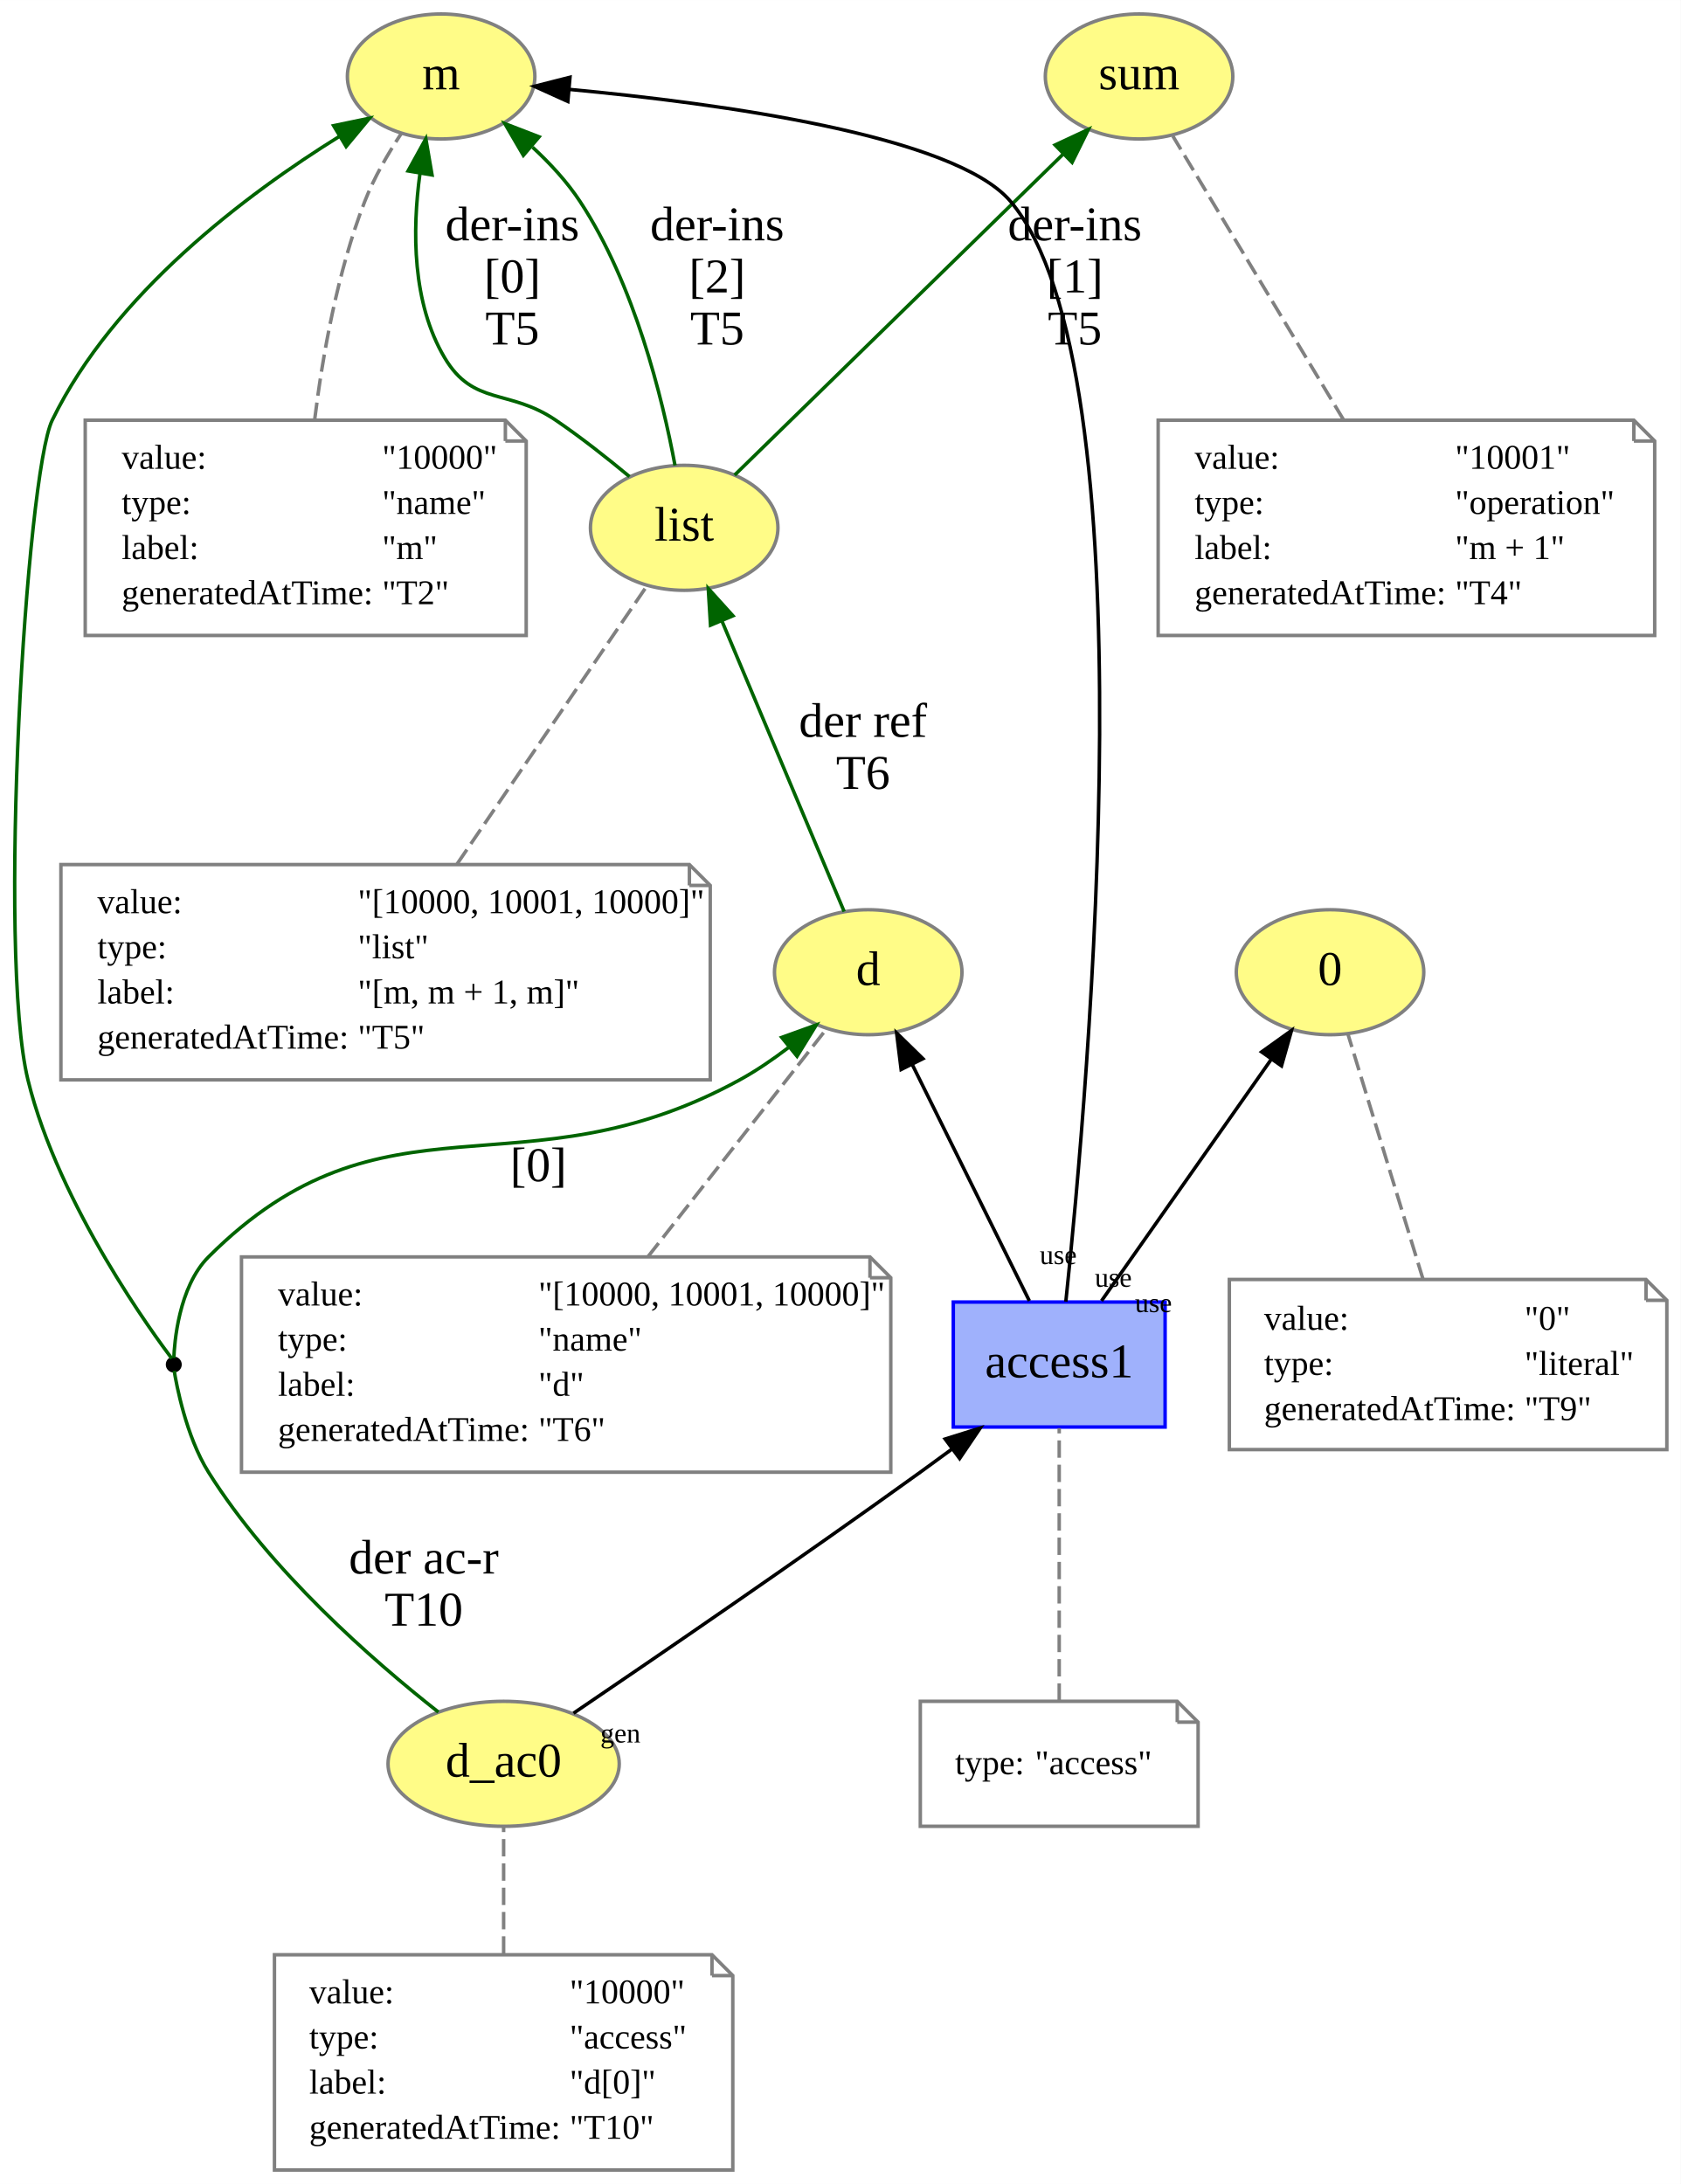
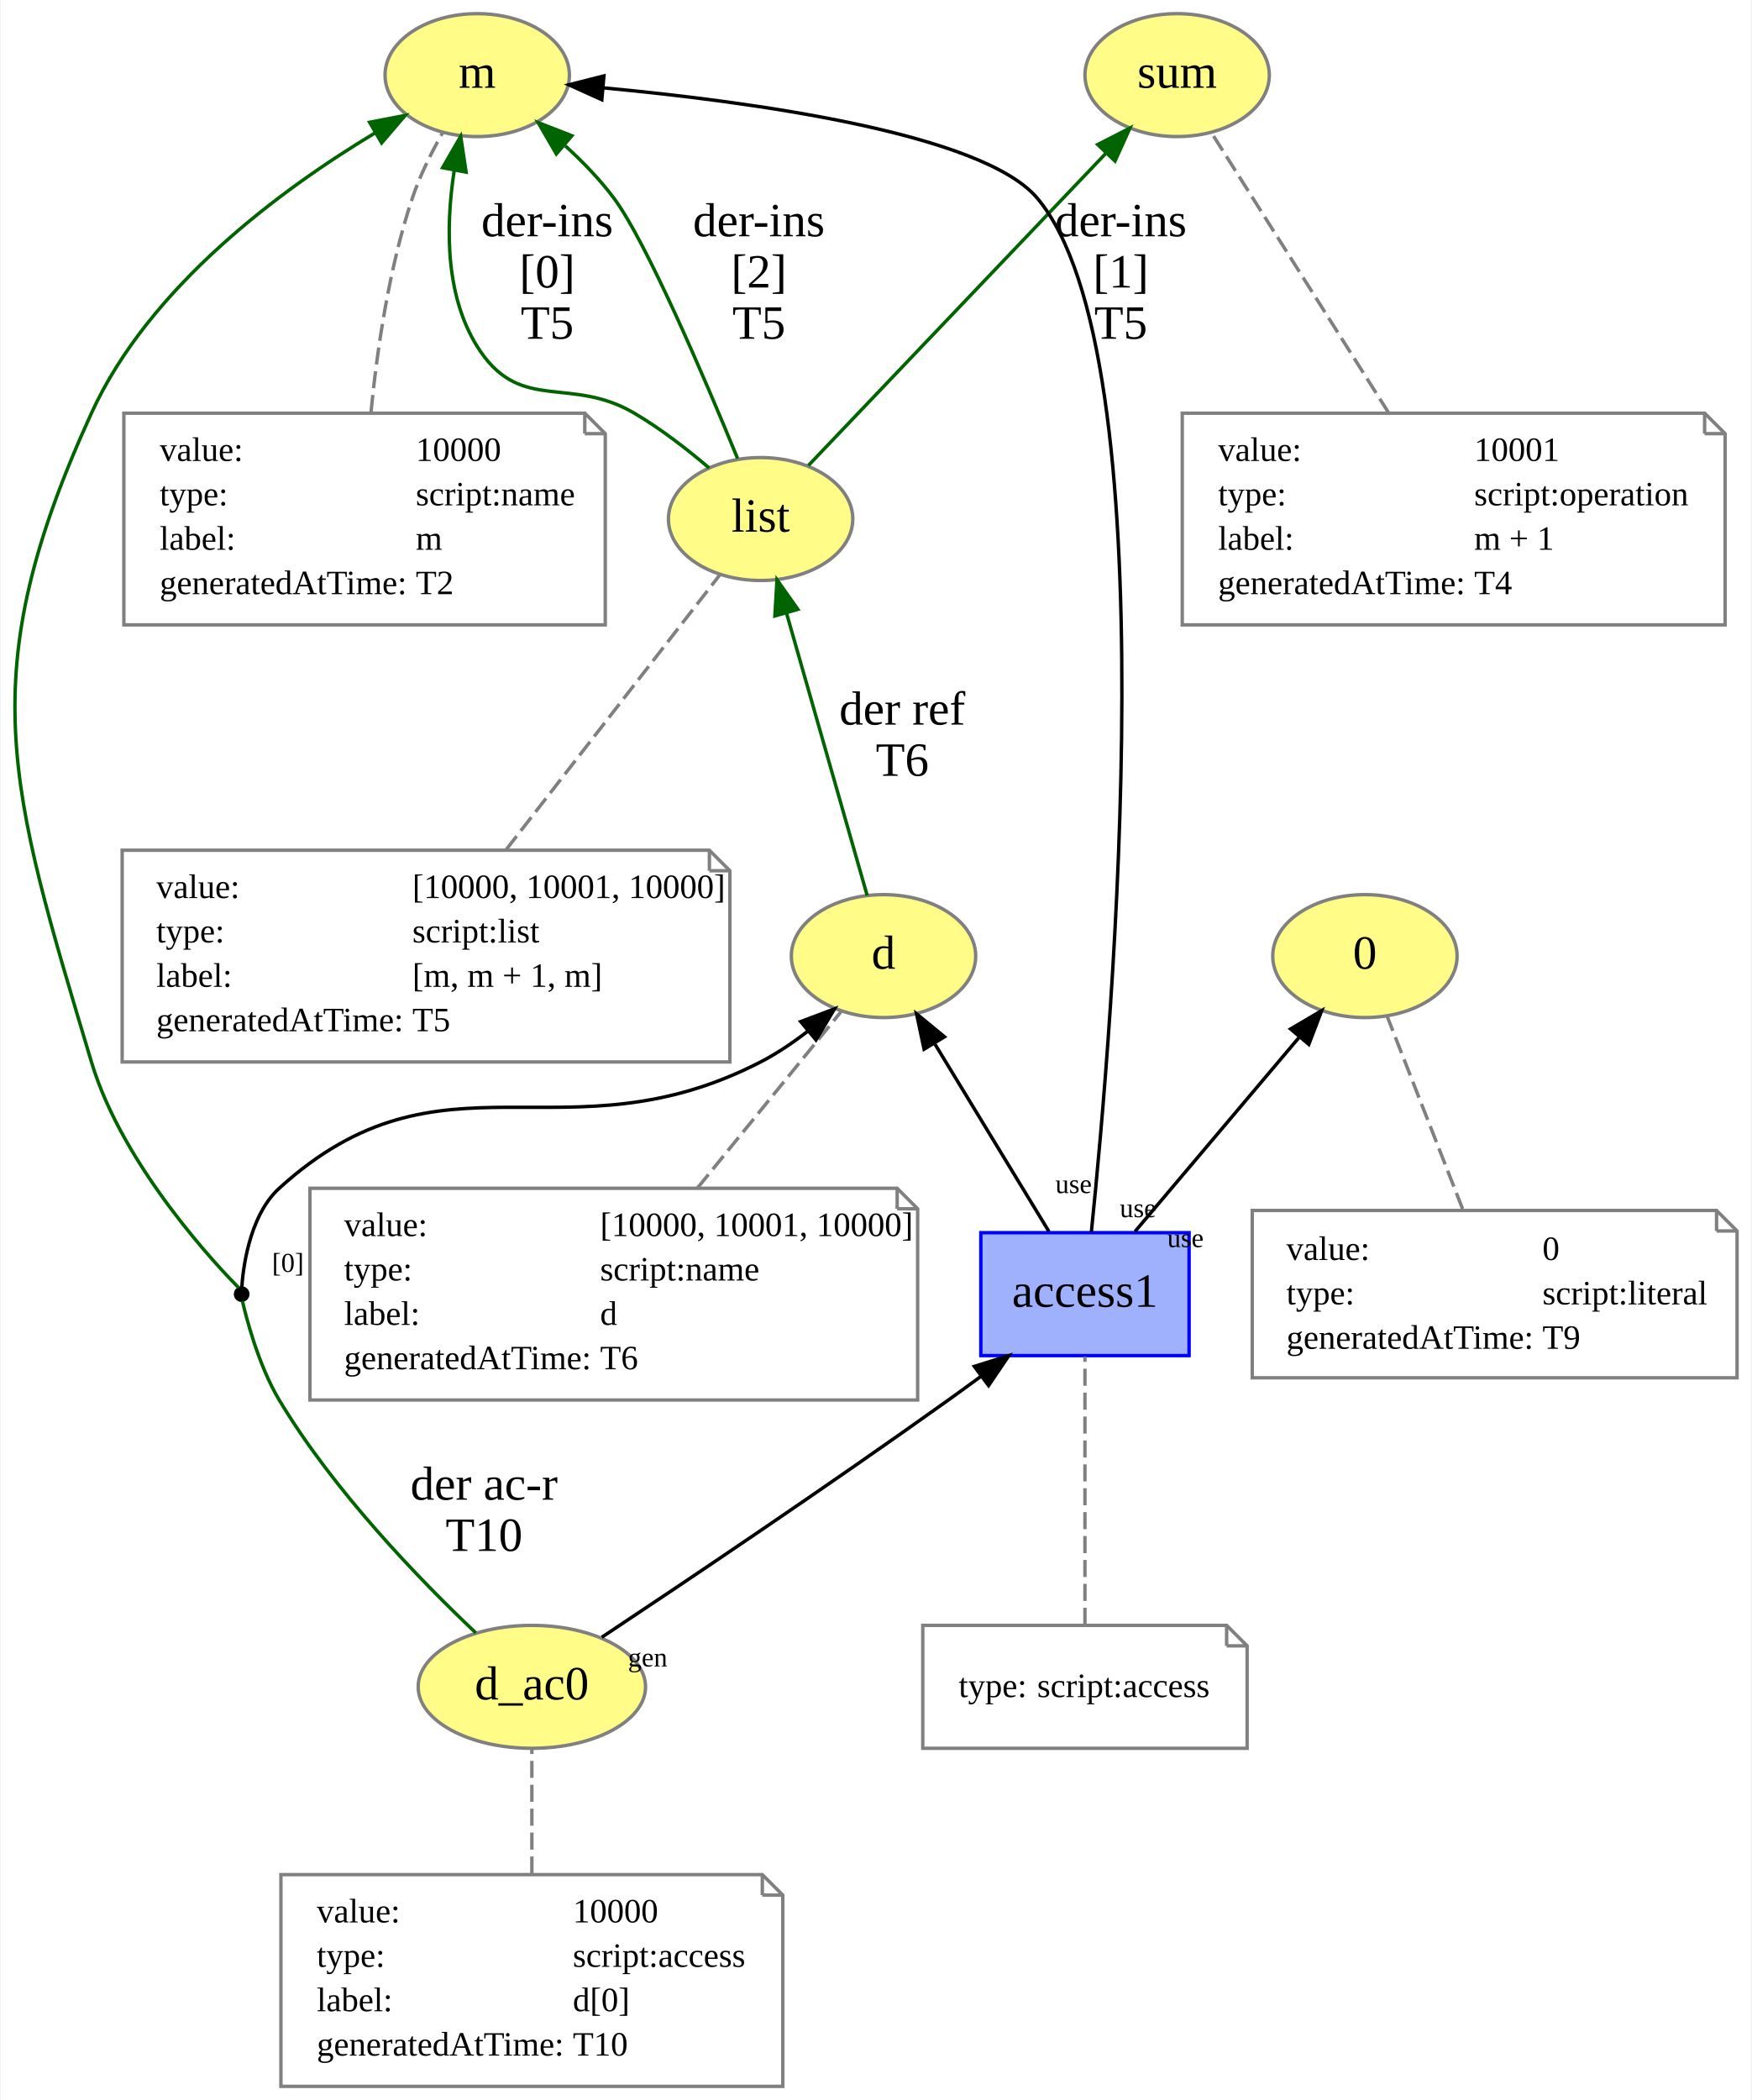
- <svg xmlns="http://www.w3.org/2000/svg" xmlns:xlink="http://www.w3.org/1999/xlink" width="484pt" height="629pt" viewBox="0.00 0.00 484.04 629.00">
-   <g id="graph0" class="graph" transform="scale(1 1) rotate(0) translate(4 625)">
-     <polygon fill="white" stroke="none" points="-4,4 -4,-625 480.044,-625 480.044,4 -4,4" />
+ <svg xmlns="http://www.w3.org/2000/svg" xmlns:xlink="http://www.w3.org/1999/xlink" width="513pt" height="615pt" viewBox="0.00 0.00 512.56 615.00">
+   <g id="graph0" class="graph" transform="scale(1 1) rotate(0) translate(4 611)">
+     <polygon fill="white" stroke="none" points="-4,4 -4,-611 508.56,-611 508.56,4 -4,4" />
    <g id="node1" class="node">
      <g id="a_node1">
        <a xlink:href="http://example.org/m" xlink:title="m">
-           <ellipse fill="#fffc87" stroke="#808080" cx="123.044" cy="-603" rx="27" ry="18" />
-           <text text-anchor="middle" x="123.044" y="-599.3" font-family="Times New Roman,serif" font-size="14.00">m</text>
+           <ellipse fill="#fffc87" stroke="#808080" cx="135.56" cy="-589" rx="27" ry="18" />
+           <text text-anchor="middle" x="135.56" y="-585.3" font-family="Times New Roman,serif" font-size="14.00">m</text>
        </a>
      </g>
    </g>
    <g id="node2" class="node">
-       <polygon fill="none" stroke="gray" points="141.544,-504 20.544,-504 20.544,-442 147.544,-442 147.544,-498 141.544,-504" />
-       <polyline fill="none" stroke="gray" points="141.544,-504 141.544,-498 " />
-       <polyline fill="none" stroke="gray" points="147.544,-498 141.544,-498 " />
-       <text text-anchor="start" x="31.044" y="-490" font-family="Times New Roman,serif" font-size="10.00">value:</text>
-       <text text-anchor="start" x="106.044" y="-490" font-family="Times New Roman,serif" font-size="10.00">"10000"</text>
-       <text text-anchor="start" x="31.044" y="-477" font-family="Times New Roman,serif" font-size="10.00">type:</text>
-       <text text-anchor="start" x="106.044" y="-477" font-family="Times New Roman,serif" font-size="10.00">"name"</text>
-       <text text-anchor="start" x="31.044" y="-464" font-family="Times New Roman,serif" font-size="10.00">label:</text>
-       <text text-anchor="start" x="106.044" y="-464" font-family="Times New Roman,serif" font-size="10.00">"m"</text>
-       <text text-anchor="start" x="31.044" y="-451" font-family="Times New Roman,serif" font-size="10.00">generatedAtTime:</text>
-       <text text-anchor="start" x="106.044" y="-451" font-family="Times New Roman,serif" font-size="10.00">"T2"</text>
+       <polygon fill="none" stroke="gray" points="167.06,-490 32.06,-490 32.06,-428 173.06,-428 173.06,-484 167.06,-490" />
+       <polyline fill="none" stroke="gray" points="167.06,-490 167.06,-484 " />
+       <polyline fill="none" stroke="gray" points="173.06,-484 167.06,-484 " />
+       <text text-anchor="start" x="42.56" y="-476" font-family="Times New Roman,serif" font-size="10.00">value:</text>
+       <text text-anchor="start" x="117.56" y="-476" font-family="Times New Roman,serif" font-size="10.00">10000</text>
+       <text text-anchor="start" x="42.56" y="-463" font-family="Times New Roman,serif" font-size="10.00">type:</text>
+       <text text-anchor="start" x="117.56" y="-463" font-family="Times New Roman,serif" font-size="10.00">script:name</text>
+       <text text-anchor="start" x="42.56" y="-450" font-family="Times New Roman,serif" font-size="10.00">label:</text>
+       <text text-anchor="start" x="117.56" y="-450" font-family="Times New Roman,serif" font-size="10.00">m</text>
+       <text text-anchor="start" x="42.56" y="-437" font-family="Times New Roman,serif" font-size="10.00">generatedAtTime:</text>
+       <text text-anchor="start" x="117.56" y="-437" font-family="Times New Roman,serif" font-size="10.00">T2</text>
    </g>
    <g id="edge1" class="edge">
-       <path fill="none" stroke="gray" stroke-dasharray="5,2" d="M86.617,-504.109C88.915,-522.713 93.189,-546.808 101.044,-567 103.698,-573.823 107.729,-580.765 111.619,-586.648" />
+       <path fill="none" stroke="gray" stroke-dasharray="5,2" d="M104.452,-490.36C106.256,-508.842 109.763,-532.719 116.56,-553 118.757,-559.556 122.137,-566.33 125.44,-572.152" />
    </g>
    <g id="node3" class="node">
      <g id="a_node3">
        <a xlink:href="http://example.org/sum" xlink:title="sum">
-           <ellipse fill="#fffc87" stroke="#808080" cx="324.044" cy="-603" rx="27" ry="18" />
-           <text text-anchor="middle" x="324.044" y="-599.3" font-family="Times New Roman,serif" font-size="14.00">sum</text>
+           <ellipse fill="#fffc87" stroke="#808080" cx="340.56" cy="-589" rx="27" ry="18" />
+           <text text-anchor="middle" x="340.56" y="-585.3" font-family="Times New Roman,serif" font-size="14.00">sum</text>
        </a>
      </g>
    </g>
    <g id="node4" class="node">
-       <polygon fill="none" stroke="gray" points="466.544,-504 329.544,-504 329.544,-442 472.544,-442 472.544,-498 466.544,-504" />
-       <polyline fill="none" stroke="gray" points="466.544,-504 466.544,-498 " />
-       <polyline fill="none" stroke="gray" points="472.544,-498 466.544,-498 " />
-       <text text-anchor="start" x="340.044" y="-490" font-family="Times New Roman,serif" font-size="10.00">value:</text>
-       <text text-anchor="start" x="415.044" y="-490" font-family="Times New Roman,serif" font-size="10.00">"10001"</text>
-       <text text-anchor="start" x="340.044" y="-477" font-family="Times New Roman,serif" font-size="10.00">type:</text>
-       <text text-anchor="start" x="415.044" y="-477" font-family="Times New Roman,serif" font-size="10.00">"operation"</text>
-       <text text-anchor="start" x="340.044" y="-464" font-family="Times New Roman,serif" font-size="10.00">label:</text>
-       <text text-anchor="start" x="415.044" y="-464" font-family="Times New Roman,serif" font-size="10.00">"m + 1"</text>
-       <text text-anchor="start" x="340.044" y="-451" font-family="Times New Roman,serif" font-size="10.00">generatedAtTime:</text>
-       <text text-anchor="start" x="415.044" y="-451" font-family="Times New Roman,serif" font-size="10.00">"T4"</text>
+       <polygon fill="none" stroke="gray" points="495.06,-490 342.06,-490 342.06,-428 501.06,-428 501.06,-484 495.06,-490" />
+       <polyline fill="none" stroke="gray" points="495.06,-490 495.06,-484 " />
+       <polyline fill="none" stroke="gray" points="501.06,-484 495.06,-484 " />
+       <text text-anchor="start" x="352.56" y="-476" font-family="Times New Roman,serif" font-size="10.00">value:</text>
+       <text text-anchor="start" x="427.56" y="-476" font-family="Times New Roman,serif" font-size="10.00">10001</text>
+       <text text-anchor="start" x="352.56" y="-463" font-family="Times New Roman,serif" font-size="10.00">type:</text>
+       <text text-anchor="start" x="427.56" y="-463" font-family="Times New Roman,serif" font-size="10.00">script:operation</text>
+       <text text-anchor="start" x="352.56" y="-450" font-family="Times New Roman,serif" font-size="10.00">label:</text>
+       <text text-anchor="start" x="427.56" y="-450" font-family="Times New Roman,serif" font-size="10.00">m + 1</text>
+       <text text-anchor="start" x="352.56" y="-437" font-family="Times New Roman,serif" font-size="10.00">generatedAtTime:</text>
+       <text text-anchor="start" x="427.56" y="-437" font-family="Times New Roman,serif" font-size="10.00">T4</text>
    </g>
    <g id="edge2" class="edge">
-       <path fill="none" stroke="gray" stroke-dasharray="5,2" d="M382.991,-504.01C367.611,-529.577 346.098,-565.339 333.765,-585.84" />
+       <path fill="none" stroke="gray" stroke-dasharray="5,2" d="M402.569,-490.01C386.297,-515.725 363.498,-551.753 350.562,-572.194" />
    </g>
    <g id="node5" class="node">
      <g id="a_node5">
        <a xlink:href="http://example.org/list" xlink:title="list">
-           <ellipse fill="#fffc87" stroke="#808080" cx="193.044" cy="-473" rx="27" ry="18" />
-           <text text-anchor="middle" x="193.044" y="-469.3" font-family="Times New Roman,serif" font-size="14.00">list</text>
+           <ellipse fill="#fffc87" stroke="#808080" cx="218.56" cy="-459" rx="27" ry="18" />
+           <text text-anchor="middle" x="218.56" y="-455.3" font-family="Times New Roman,serif" font-size="14.00">list</text>
        </a>
      </g>
    </g>
    <g id="edge4" class="edge">
-       <path fill="none" stroke="darkgreen" d="M177.289,-487.755C170.884,-493.083 163.294,-499.073 156.044,-504 142.547,-513.171 132.37,-507.966 124.044,-522 114.684,-537.777 114.715,-558.567 116.939,-574.999" />
-       <polygon fill="darkgreen" stroke="darkgreen" points="113.524,-575.794 118.641,-585.072 120.426,-574.628 113.524,-575.794" />
-       <text text-anchor="middle" x="143.544" y="-555.8" font-family="Times New Roman,serif" font-size="14.00">der-ins</text>
-       <text text-anchor="middle" x="143.544" y="-540.8" font-family="Times New Roman,serif" font-size="14.00">[0]</text>
-       <text text-anchor="middle" x="143.544" y="-525.8" font-family="Times New Roman,serif" font-size="14.00">T5</text>
+       <path fill="none" stroke="darkgreen" d="M203.482,-473.953C197.051,-479.432 189.262,-485.478 181.56,-490 162.984,-500.906 148.748,-490.239 136.56,-508 126.116,-523.22 126.246,-544.196 128.786,-560.851" />
+       <polygon fill="darkgreen" stroke="darkgreen" points="125.42,-561.891 130.716,-571.067 132.299,-560.591 125.42,-561.891" />
+       <text text-anchor="middle" x="156.06" y="-541.8" font-family="Times New Roman,serif" font-size="14.00">der-ins</text>
+       <text text-anchor="middle" x="156.06" y="-526.8" font-family="Times New Roman,serif" font-size="14.00">[0]</text>
+       <text text-anchor="middle" x="156.06" y="-511.8" font-family="Times New Roman,serif" font-size="14.00">T5</text>
    </g>
    <g id="edge6" class="edge">
-       <path fill="none" stroke="darkgreen" d="M190.4,-490.973C186.735,-510.58 178.711,-543.191 163.044,-567 159.316,-572.666 154.431,-577.963 149.361,-582.637" />
-       <polygon fill="darkgreen" stroke="darkgreen" points="146.727,-580.283 141.382,-589.431 151.265,-585.613 146.727,-580.283" />
-       <text text-anchor="middle" x="202.544" y="-555.8" font-family="Times New Roman,serif" font-size="14.00">der-ins</text>
-       <text text-anchor="middle" x="202.544" y="-540.8" font-family="Times New Roman,serif" font-size="14.00">[2]</text>
-       <text text-anchor="middle" x="202.544" y="-525.8" font-family="Times New Roman,serif" font-size="14.00">T5</text>
+       <path fill="none" stroke="darkgreen" d="M211.819,-476.72C202.322,-499.864 185.1,-540.254 175.56,-553 171.496,-558.43 166.468,-563.627 161.365,-568.277" />
+       <polygon fill="darkgreen" stroke="darkgreen" points="158.73,-565.926 153.412,-575.09 163.284,-571.242 158.73,-565.926" />
+       <text text-anchor="middle" x="218.06" y="-541.8" font-family="Times New Roman,serif" font-size="14.00">der-ins</text>
+       <text text-anchor="middle" x="218.06" y="-526.8" font-family="Times New Roman,serif" font-size="14.00">[2]</text>
+       <text text-anchor="middle" x="218.06" y="-511.8" font-family="Times New Roman,serif" font-size="14.00">T5</text>
    </g>
    <g id="edge5" class="edge">
-       <path fill="none" stroke="darkgreen" d="M207.564,-488.187C230.482,-510.581 275.193,-554.268 302.062,-580.521" />
-       <polygon fill="darkgreen" stroke="darkgreen" points="299.86,-583.264 309.459,-587.749 304.752,-578.257 299.86,-583.264" />
-       <text text-anchor="middle" x="305.544" y="-555.8" font-family="Times New Roman,serif" font-size="14.00">der-ins</text>
-       <text text-anchor="middle" x="305.544" y="-540.8" font-family="Times New Roman,serif" font-size="14.00">[1]</text>
-       <text text-anchor="middle" x="305.544" y="-525.8" font-family="Times New Roman,serif" font-size="14.00">T5</text>
+       <path fill="none" stroke="darkgreen" d="M232.555,-474.683C253.882,-497.059 294.66,-539.843 319.552,-565.959" />
+       <polygon fill="darkgreen" stroke="darkgreen" points="317.295,-568.664 326.728,-573.488 322.362,-563.835 317.295,-568.664" />
+       <text text-anchor="middle" x="324.06" y="-541.8" font-family="Times New Roman,serif" font-size="14.00">der-ins</text>
+       <text text-anchor="middle" x="324.06" y="-526.8" font-family="Times New Roman,serif" font-size="14.00">[1]</text>
+       <text text-anchor="middle" x="324.06" y="-511.8" font-family="Times New Roman,serif" font-size="14.00">T5</text>
    </g>
    <g id="node6" class="node">
-       <polygon fill="none" stroke="gray" points="194.544,-376 13.544,-376 13.544,-314 200.544,-314 200.544,-370 194.544,-376" />
-       <polyline fill="none" stroke="gray" points="194.544,-376 194.544,-370 " />
-       <polyline fill="none" stroke="gray" points="200.544,-370 194.544,-370 " />
-       <text text-anchor="start" x="24.044" y="-362" font-family="Times New Roman,serif" font-size="10.00">value:</text>
-       <text text-anchor="start" x="99.044" y="-362" font-family="Times New Roman,serif" font-size="10.00">"[10000, 10001, 10000]"</text>
-       <text text-anchor="start" x="24.044" y="-349" font-family="Times New Roman,serif" font-size="10.00">type:</text>
-       <text text-anchor="start" x="99.044" y="-349" font-family="Times New Roman,serif" font-size="10.00">"list"</text>
-       <text text-anchor="start" x="24.044" y="-336" font-family="Times New Roman,serif" font-size="10.00">label:</text>
-       <text text-anchor="start" x="99.044" y="-336" font-family="Times New Roman,serif" font-size="10.00">"[m, m + 1, m]"</text>
-       <text text-anchor="start" x="24.044" y="-323" font-family="Times New Roman,serif" font-size="10.00">generatedAtTime:</text>
-       <text text-anchor="start" x="99.044" y="-323" font-family="Times New Roman,serif" font-size="10.00">"T5"</text>
+       <polygon fill="none" stroke="gray" points="203.56,-362 31.56,-362 31.56,-300 209.56,-300 209.56,-356 203.56,-362" />
+       <polyline fill="none" stroke="gray" points="203.56,-362 203.56,-356 " />
+       <polyline fill="none" stroke="gray" points="209.56,-356 203.56,-356 " />
+       <text text-anchor="start" x="41.56" y="-348" font-family="Times New Roman,serif" font-size="10.00">value:</text>
+       <text text-anchor="start" x="116.56" y="-348" font-family="Times New Roman,serif" font-size="10.00">[10000, 10001, 10000]</text>
+       <text text-anchor="start" x="41.56" y="-335" font-family="Times New Roman,serif" font-size="10.00">type:</text>
+       <text text-anchor="start" x="116.56" y="-335" font-family="Times New Roman,serif" font-size="10.00">script:list</text>
+       <text text-anchor="start" x="41.56" y="-322" font-family="Times New Roman,serif" font-size="10.00">label:</text>
+       <text text-anchor="start" x="116.56" y="-322" font-family="Times New Roman,serif" font-size="10.00">[m, m + 1, m]</text>
+       <text text-anchor="start" x="41.56" y="-309" font-family="Times New Roman,serif" font-size="10.00">generatedAtTime:</text>
+       <text text-anchor="start" x="116.56" y="-309" font-family="Times New Roman,serif" font-size="10.00">T5</text>
    </g>
    <g id="edge3" class="edge">
-       <path fill="none" stroke="gray" stroke-dasharray="5,2" d="M127.643,-376.18C144.836,-401.371 168.659,-436.274 182.299,-456.258" />
+       <path fill="none" stroke="gray" stroke-dasharray="5,2" d="M144.033,-362.18C163.739,-387.516 191.087,-422.677 206.585,-442.603" />
    </g>
    <g id="node7" class="node">
      <g id="a_node7">
        <a xlink:href="http://example.org/d" xlink:title="d">
-           <ellipse fill="#fffc87" stroke="#808080" cx="246.044" cy="-345" rx="27" ry="18" />
-           <text text-anchor="middle" x="246.044" y="-341.3" font-family="Times New Roman,serif" font-size="14.00">d</text>
+           <ellipse fill="#fffc87" stroke="#808080" cx="254.56" cy="-331" rx="27" ry="18" />
+           <text text-anchor="middle" x="254.56" y="-327.3" font-family="Times New Roman,serif" font-size="14.00">d</text>
        </a>
      </g>
    </g>
    <g id="edge8" class="edge">
-       <path fill="none" stroke="darkgreen" d="M239.115,-362.472C230.148,-383.79 214.426,-421.167 203.875,-446.251" />
-       <polygon fill="darkgreen" stroke="darkgreen" points="200.625,-444.949 199.974,-455.524 207.078,-447.663 200.625,-444.949" />
-       <text text-anchor="middle" x="244.544" y="-412.8" font-family="Times New Roman,serif" font-size="14.00">der ref</text>
-       <text text-anchor="middle" x="244.544" y="-397.8" font-family="Times New Roman,serif" font-size="14.00">T6</text>
+       <path fill="none" stroke="darkgreen" d="M249.779,-348.732C243.755,-369.819 233.326,-406.318 226.193,-431.284" />
+       <polygon fill="darkgreen" stroke="darkgreen" points="222.742,-430.622 223.36,-441.199 229.473,-432.545 222.742,-430.622" />
+       <text text-anchor="middle" x="260.06" y="-398.8" font-family="Times New Roman,serif" font-size="14.00">der ref</text>
+       <text text-anchor="middle" x="260.06" y="-383.8" font-family="Times New Roman,serif" font-size="14.00">T6</text>
    </g>
    <g id="node8" class="node">
-       <polygon fill="none" stroke="gray" points="246.544,-263 65.544,-263 65.544,-201 252.544,-201 252.544,-257 246.544,-263" />
-       <polyline fill="none" stroke="gray" points="246.544,-263 246.544,-257 " />
-       <polyline fill="none" stroke="gray" points="252.544,-257 246.544,-257 " />
-       <text text-anchor="start" x="76.044" y="-249" font-family="Times New Roman,serif" font-size="10.00">value:</text>
-       <text text-anchor="start" x="151.044" y="-249" font-family="Times New Roman,serif" font-size="10.00">"[10000, 10001, 10000]"</text>
-       <text text-anchor="start" x="76.044" y="-236" font-family="Times New Roman,serif" font-size="10.00">type:</text>
-       <text text-anchor="start" x="151.044" y="-236" font-family="Times New Roman,serif" font-size="10.00">"name"</text>
-       <text text-anchor="start" x="76.044" y="-223" font-family="Times New Roman,serif" font-size="10.00">label:</text>
-       <text text-anchor="start" x="151.044" y="-223" font-family="Times New Roman,serif" font-size="10.00">"d"</text>
-       <text text-anchor="start" x="76.044" y="-210" font-family="Times New Roman,serif" font-size="10.00">generatedAtTime:</text>
-       <text text-anchor="start" x="151.044" y="-210" font-family="Times New Roman,serif" font-size="10.00">"T6"</text>
+       <polygon fill="none" stroke="gray" points="258.56,-263 86.56,-263 86.56,-201 264.56,-201 264.56,-257 258.56,-263" />
+       <polyline fill="none" stroke="gray" points="258.56,-263 258.56,-257 " />
+       <polyline fill="none" stroke="gray" points="264.56,-257 258.56,-257 " />
+       <text text-anchor="start" x="96.56" y="-249" font-family="Times New Roman,serif" font-size="10.00">value:</text>
+       <text text-anchor="start" x="171.56" y="-249" font-family="Times New Roman,serif" font-size="10.00">[10000, 10001, 10000]</text>
+       <text text-anchor="start" x="96.56" y="-236" font-family="Times New Roman,serif" font-size="10.00">type:</text>
+       <text text-anchor="start" x="171.56" y="-236" font-family="Times New Roman,serif" font-size="10.00">script:name</text>
+       <text text-anchor="start" x="96.56" y="-223" font-family="Times New Roman,serif" font-size="10.00">label:</text>
+       <text text-anchor="start" x="171.56" y="-223" font-family="Times New Roman,serif" font-size="10.00">d</text>
+       <text text-anchor="start" x="96.56" y="-210" font-family="Times New Roman,serif" font-size="10.00">generatedAtTime:</text>
+       <text text-anchor="start" x="171.56" y="-210" font-family="Times New Roman,serif" font-size="10.00">T6</text>
    </g>
    <g id="edge7" class="edge">
-       <path fill="none" stroke="gray" stroke-dasharray="5,2" d="M182.587,-263.038C199.194,-284.226 220.755,-311.735 233.985,-328.614" />
+       <path fill="none" stroke="gray" stroke-dasharray="5,2" d="M200.123,-263.16C214.074,-280.289 230.939,-300.998 242.165,-314.78" />
    </g>
    <g id="node9" class="node">
      <g id="a_node9">
        <a xlink:href="http://example.org/0" xlink:title="0">
-           <ellipse fill="#fffc87" stroke="#808080" cx="379.044" cy="-345" rx="27" ry="18" />
-           <text text-anchor="middle" x="379.044" y="-341.3" font-family="Times New Roman,serif" font-size="14.00">0</text>
+           <ellipse fill="#fffc87" stroke="#808080" cx="395.56" cy="-331" rx="27" ry="18" />
+           <text text-anchor="middle" x="395.56" y="-327.3" font-family="Times New Roman,serif" font-size="14.00">0</text>
        </a>
      </g>
    </g>
    <g id="node10" class="node">
-       <polygon fill="none" stroke="gray" points="470.044,-256.5 350.044,-256.5 350.044,-207.5 476.044,-207.5 476.044,-250.5 470.044,-256.5" />
-       <polyline fill="none" stroke="gray" points="470.044,-256.5 470.044,-250.5 " />
-       <polyline fill="none" stroke="gray" points="476.044,-250.5 470.044,-250.5 " />
-       <text text-anchor="start" x="360.044" y="-242" font-family="Times New Roman,serif" font-size="10.00">value:</text>
-       <text text-anchor="start" x="435.044" y="-242" font-family="Times New Roman,serif" font-size="10.00">"0"</text>
-       <text text-anchor="start" x="360.044" y="-229" font-family="Times New Roman,serif" font-size="10.00">type:</text>
-       <text text-anchor="start" x="435.044" y="-229" font-family="Times New Roman,serif" font-size="10.00">"literal"</text>
-       <text text-anchor="start" x="360.044" y="-216" font-family="Times New Roman,serif" font-size="10.00">generatedAtTime:</text>
-       <text text-anchor="start" x="435.044" y="-216" font-family="Times New Roman,serif" font-size="10.00">"T9"</text>
+       <polygon fill="none" stroke="gray" points="498.56,-256.5 362.56,-256.5 362.56,-207.5 504.56,-207.5 504.56,-250.5 498.56,-256.5" />
+       <polyline fill="none" stroke="gray" points="498.56,-256.5 498.56,-250.5 " />
+       <polyline fill="none" stroke="gray" points="504.56,-250.5 498.56,-250.5 " />
+       <text text-anchor="start" x="372.56" y="-242" font-family="Times New Roman,serif" font-size="10.00">value:</text>
+       <text text-anchor="start" x="447.56" y="-242" font-family="Times New Roman,serif" font-size="10.00">0</text>
+       <text text-anchor="start" x="372.56" y="-229" font-family="Times New Roman,serif" font-size="10.00">type:</text>
+       <text text-anchor="start" x="447.56" y="-229" font-family="Times New Roman,serif" font-size="10.00">script:literal</text>
+       <text text-anchor="start" x="372.56" y="-216" font-family="Times New Roman,serif" font-size="10.00">generatedAtTime:</text>
+       <text text-anchor="start" x="447.56" y="-216" font-family="Times New Roman,serif" font-size="10.00">T9</text>
    </g>
    <g id="edge9" class="edge">
-       <path fill="none" stroke="gray" stroke-dasharray="5,2" d="M405.833,-256.54C399.362,-277.668 390.019,-308.17 384.249,-327.006" />
+       <path fill="none" stroke="gray" stroke-dasharray="5,2" d="M424.167,-256.978C417.309,-274.482 408.187,-297.769 402.106,-313.291" />
    </g>
    <g id="node11" class="node">
      <g id="a_node11">
        <a xlink:href="http://example.org/d_ac0" xlink:title="d_ac0">
-           <ellipse fill="#fffc87" stroke="#808080" cx="141.044" cy="-117" rx="33.295" ry="18" />
-           <text text-anchor="middle" x="141.044" y="-113.3" font-family="Times New Roman,serif" font-size="14.00">d_ac0</text>
+           <ellipse fill="#fffc87" stroke="#808080" cx="151.56" cy="-117" rx="33.295" ry="18" />
+           <text text-anchor="middle" x="151.56" y="-113.3" font-family="Times New Roman,serif" font-size="14.00">d_ac0</text>
        </a>
      </g>
    </g>
    <g id="node13" class="node">
      <g id="a_node13">
        <a xlink:href="http://example.org/access1" xlink:title="access1">
-           <polygon fill="#9fb1fc" stroke="#0000ff" points="331.544,-250 270.544,-250 270.544,-214 331.544,-214 331.544,-250" />
-           <text text-anchor="middle" x="301.044" y="-228.3" font-family="Times New Roman,serif" font-size="14.00">access1</text>
+           <polygon fill="#9fb1fc" stroke="#0000ff" points="344.06,-250 283.06,-250 283.06,-214 344.06,-214 344.06,-250" />
+           <text text-anchor="middle" x="313.56" y="-228.3" font-family="Times New Roman,serif" font-size="14.00">access1</text>
        </a>
      </g>
    </g>
    <g id="edge15" class="edge">
-       <path fill="none" stroke="black" d="M161.167,-131.572C185.138,-147.82 226.309,-175.976 261.044,-201 264.037,-203.156 267.139,-205.424 270.231,-207.706" />
-       <polygon fill="black" stroke="black" points="268.198,-210.555 278.311,-213.714 272.375,-204.938 268.198,-210.555" />
-       <text text-anchor="middle" x="174.668" y="-123.137" font-family="Times New Roman,serif" font-size="8.00">gen</text>
+       <path fill="none" stroke="black" d="M172.049,-131.521C196.45,-147.72 238.336,-175.829 273.56,-201 276.637,-203.199 279.824,-205.518 282.997,-207.852" />
+       <polygon fill="black" stroke="black" points="281.155,-210.844 291.269,-213.998 285.329,-205.225 281.155,-210.844" />
+       <text text-anchor="middle" x="185.488" y="-122.959" font-family="Times New Roman,serif" font-size="8.00">gen</text>
    </g>
    <g id="node15" class="node">
-       <ellipse fill="black" stroke="black" cx="46.044" cy="-232" rx="1.8" ry="1.8" />
+       <ellipse fill="black" stroke="black" cx="66.56" cy="-232" rx="1.8" ry="1.8" />
    </g>
    <g id="edge16" class="edge">
-       <path fill="none" stroke="darkgreen" d="M122.253,-131.9C103.106,-146.967 73.779,-172.682 56.044,-201 49.516,-211.422 46.756,-226.574 46.167,-230.199" />
-       <text text-anchor="middle" x="118.044" y="-171.8" font-family="Times New Roman,serif" font-size="14.00">der ac-r</text>
-       <text text-anchor="middle" x="118.044" y="-156.8" font-family="Times New Roman,serif" font-size="14.00">T10</text>
+       <path fill="none" stroke="darkgreen" d="M135.151,-132.792C118.685,-148.383 93.534,-174.338 77.56,-201 71.287,-211.469 67.672,-226.1 66.779,-230.008" />
+       <text text-anchor="middle" x="137.56" y="-171.8" font-family="Times New Roman,serif" font-size="14.00">der ac-r</text>
+       <text text-anchor="middle" x="137.56" y="-156.8" font-family="Times New Roman,serif" font-size="14.00">T10</text>
    </g>
    <g id="node12" class="node">
-       <polygon fill="none" stroke="gray" points="201.044,-62 75.044,-62 75.044,-0 207.044,-0 207.044,-56 201.044,-62" />
-       <polyline fill="none" stroke="gray" points="201.044,-62 201.044,-56 " />
-       <polyline fill="none" stroke="gray" points="207.044,-56 201.044,-56 " />
-       <text text-anchor="start" x="85.044" y="-48" font-family="Times New Roman,serif" font-size="10.00">value:</text>
-       <text text-anchor="start" x="160.044" y="-48" font-family="Times New Roman,serif" font-size="10.00">"10000"</text>
-       <text text-anchor="start" x="85.044" y="-35" font-family="Times New Roman,serif" font-size="10.00">type:</text>
-       <text text-anchor="start" x="160.044" y="-35" font-family="Times New Roman,serif" font-size="10.00">"access"</text>
-       <text text-anchor="start" x="85.044" y="-22" font-family="Times New Roman,serif" font-size="10.00">label:</text>
-       <text text-anchor="start" x="160.044" y="-22" font-family="Times New Roman,serif" font-size="10.00">"d[0]"</text>
-       <text text-anchor="start" x="85.044" y="-9" font-family="Times New Roman,serif" font-size="10.00">generatedAtTime:</text>
-       <text text-anchor="start" x="160.044" y="-9" font-family="Times New Roman,serif" font-size="10.00">"T10"</text>
+       <polygon fill="none" stroke="gray" points="219.06,-62 78.06,-62 78.06,-0 225.06,-0 225.06,-56 219.06,-62" />
+       <polyline fill="none" stroke="gray" points="219.06,-62 219.06,-56 " />
+       <polyline fill="none" stroke="gray" points="225.06,-56 219.06,-56 " />
+       <text text-anchor="start" x="88.56" y="-48" font-family="Times New Roman,serif" font-size="10.00">value:</text>
+       <text text-anchor="start" x="163.56" y="-48" font-family="Times New Roman,serif" font-size="10.00">10000</text>
+       <text text-anchor="start" x="88.56" y="-35" font-family="Times New Roman,serif" font-size="10.00">type:</text>
+       <text text-anchor="start" x="163.56" y="-35" font-family="Times New Roman,serif" font-size="10.00">script:access</text>
+       <text text-anchor="start" x="88.56" y="-22" font-family="Times New Roman,serif" font-size="10.00">label:</text>
+       <text text-anchor="start" x="163.56" y="-22" font-family="Times New Roman,serif" font-size="10.00">d[0]</text>
+       <text text-anchor="start" x="88.56" y="-9" font-family="Times New Roman,serif" font-size="10.00">generatedAtTime:</text>
+       <text text-anchor="start" x="163.56" y="-9" font-family="Times New Roman,serif" font-size="10.00">T10</text>
    </g>
    <g id="edge10" class="edge">
-       <path fill="none" stroke="gray" stroke-dasharray="5,2" d="M141.044,-62.326C141.044,-74.544 141.044,-88.195 141.044,-98.672" />
+       <path fill="none" stroke="gray" stroke-dasharray="5,2" d="M151.56,-62.326C151.56,-74.544 151.56,-88.195 151.56,-98.672" />
    </g>
    <g id="edge14" class="edge">
-       <path fill="none" stroke="black" d="M302.952,-250.118C309.397,-311.402 327.762,-518.776 287.044,-567 270.993,-586.009 203.278,-595.236 160.036,-599.27" />
-       <polygon fill="black" stroke="black" points="159.536,-595.801 149.882,-600.165 160.15,-602.774 159.536,-595.801" />
-       <text text-anchor="middle" x="316.617" y="-254.404" font-family="Times New Roman,serif" font-size="8.00">use</text>
+       <path fill="none" stroke="black" d="M315.44,-250.222C321.57,-309.949 338.437,-507.042 299.56,-553 283.492,-571.994 215.783,-581.226 172.547,-585.265" />
+       <polygon fill="black" stroke="black" points="172.047,-581.796 162.394,-586.161 172.663,-588.769 172.047,-581.796" />
+       <text text-anchor="middle" x="329.089" y="-254.542" font-family="Times New Roman,serif" font-size="8.00">use</text>
    </g>
    <g id="edge12" class="edge">
-       <path fill="none" stroke="black" d="M292.45,-250.344C283.426,-268.556 269.137,-297.394 258.797,-318.261" />
-       <polygon fill="black" stroke="black" points="255.522,-316.988 254.218,-327.502 261.794,-320.096 255.522,-316.988" />
-       <text text-anchor="middle" x="300.76" y="-260.932" font-family="Times New Roman,serif" font-size="8.00">use</text>
+       <path fill="none" stroke="black" d="M303.012,-250.342C293.727,-265.607 280.098,-288.013 269.659,-305.177" />
+       <polygon fill="black" stroke="black" points="266.441,-303.732 264.234,-314.094 272.421,-307.37 266.441,-303.732" />
+       <text text-anchor="middle" x="310.213" y="-261.6" font-family="Times New Roman,serif" font-size="8.00">use</text>
    </g>
    <g id="edge13" class="edge">
-       <path fill="none" stroke="black" d="M313.231,-250.344C326.353,-269.017 347.324,-298.86 362.059,-319.829" />
-       <polygon fill="black" stroke="black" points="359.338,-322.045 367.951,-328.214 365.065,-318.02 359.338,-322.045" />
-       <text text-anchor="middle" x="328.172" y="-247.111" font-family="Times New Roman,serif" font-size="8.00">use</text>
+       <path fill="none" stroke="black" d="M328.22,-250.342C341.601,-266.17 361.473,-289.677 376.164,-307.056" />
+       <polygon fill="black" stroke="black" points="373.78,-309.657 382.909,-315.035 379.126,-305.138 373.78,-309.657" />
+       <text text-anchor="middle" x="342.982" y="-245.783" font-family="Times New Roman,serif" font-size="8.00">use</text>
    </g>
    <g id="node14" class="node">
-       <polygon fill="none" stroke="gray" points="335.044,-135 261.044,-135 261.044,-99 341.044,-99 341.044,-129 335.044,-135" />
-       <polyline fill="none" stroke="gray" points="335.044,-135 335.044,-129 " />
-       <polyline fill="none" stroke="gray" points="341.044,-129 335.044,-129 " />
-       <text text-anchor="start" x="271.044" y="-114" font-family="Times New Roman,serif" font-size="10.00">type:</text>
-       <text text-anchor="start" x="294.044" y="-114" font-family="Times New Roman,serif" font-size="10.00">"access"</text>
+       <polygon fill="none" stroke="gray" points="355.06,-135 266.06,-135 266.06,-99 361.06,-99 361.06,-129 355.06,-135" />
+       <polyline fill="none" stroke="gray" points="355.06,-135 355.06,-129 " />
+       <polyline fill="none" stroke="gray" points="361.06,-129 355.06,-129 " />
+       <text text-anchor="start" x="276.56" y="-114" font-family="Times New Roman,serif" font-size="10.00">type:</text>
+       <text text-anchor="start" x="299.56" y="-114" font-family="Times New Roman,serif" font-size="10.00">script:access</text>
    </g>
    <g id="edge11" class="edge">
-       <path fill="none" stroke="gray" stroke-dasharray="5,2" d="M301.044,-135.162C301.044,-156.401 301.044,-192.363 301.044,-213.676" />
+       <path fill="none" stroke="gray" stroke-dasharray="5,2" d="M313.56,-135.162C313.56,-156.401 313.56,-192.363 313.56,-213.676" />
    </g>
    <g id="edge18" class="edge">
-       <path fill="none" stroke="darkgreen" d="M45.477,-233.741C41.121,-239.487 12.9,-277.681 4.044,-314 -4.821,-350.353 3.554,-488.624 11.044,-504 28.834,-540.52 67.018,-569.147 93.835,-585.801" />
-       <polygon fill="darkgreen" stroke="darkgreen" points="92.075,-588.827 102.448,-590.984 95.685,-582.829 92.075,-588.827" />
+       <path fill="none" stroke="darkgreen" d="M65.716,-233.841C60.431,-239.174 31.809,-269.068 22.56,-300 -1.631,-380.905 -12.503,-413.179 22.56,-490 39.513,-527.143 78.266,-555.627 105.646,-572.079" />
+       <polygon fill="darkgreen" stroke="darkgreen" points="104.043,-575.195 114.448,-577.192 107.559,-569.142 104.043,-575.195" />
    </g>
    <g id="edge17" class="edge">
-       <path fill="none" stroke="darkgreen" d="M46.066,-233.881C46.214,-237.857 47.348,-254.304 56.044,-263 106.728,-313.684 146.193,-279.54 209.044,-314 213.816,-316.617 218.58,-319.871 223.024,-323.261" />
-       <polygon fill="darkgreen" stroke="darkgreen" points="221.127,-326.229 231.096,-329.818 225.541,-320.796 221.127,-326.229" />
-       <text text-anchor="middle" x="151.044" y="-284.8" font-family="Times New Roman,serif" font-size="14.00">[0]</text>
+       <path fill="none" stroke="black" d="M66.602,-233.897C66.84,-237.941 68.367,-254.64 77.56,-263 125.492,-306.59 160.964,-270.331 218.56,-300 223.32,-302.452 228.012,-305.626 232.356,-308.989" />
+       <polygon fill="black" stroke="black" points="230.289,-311.823 240.208,-315.548 234.777,-306.45 230.289,-311.823" />
+       <text text-anchor="middle" x="80.111" y="-238.517" font-family="Times New Roman,serif" font-size="8.00">[0]</text>
    </g>
  </g>
</svg>
